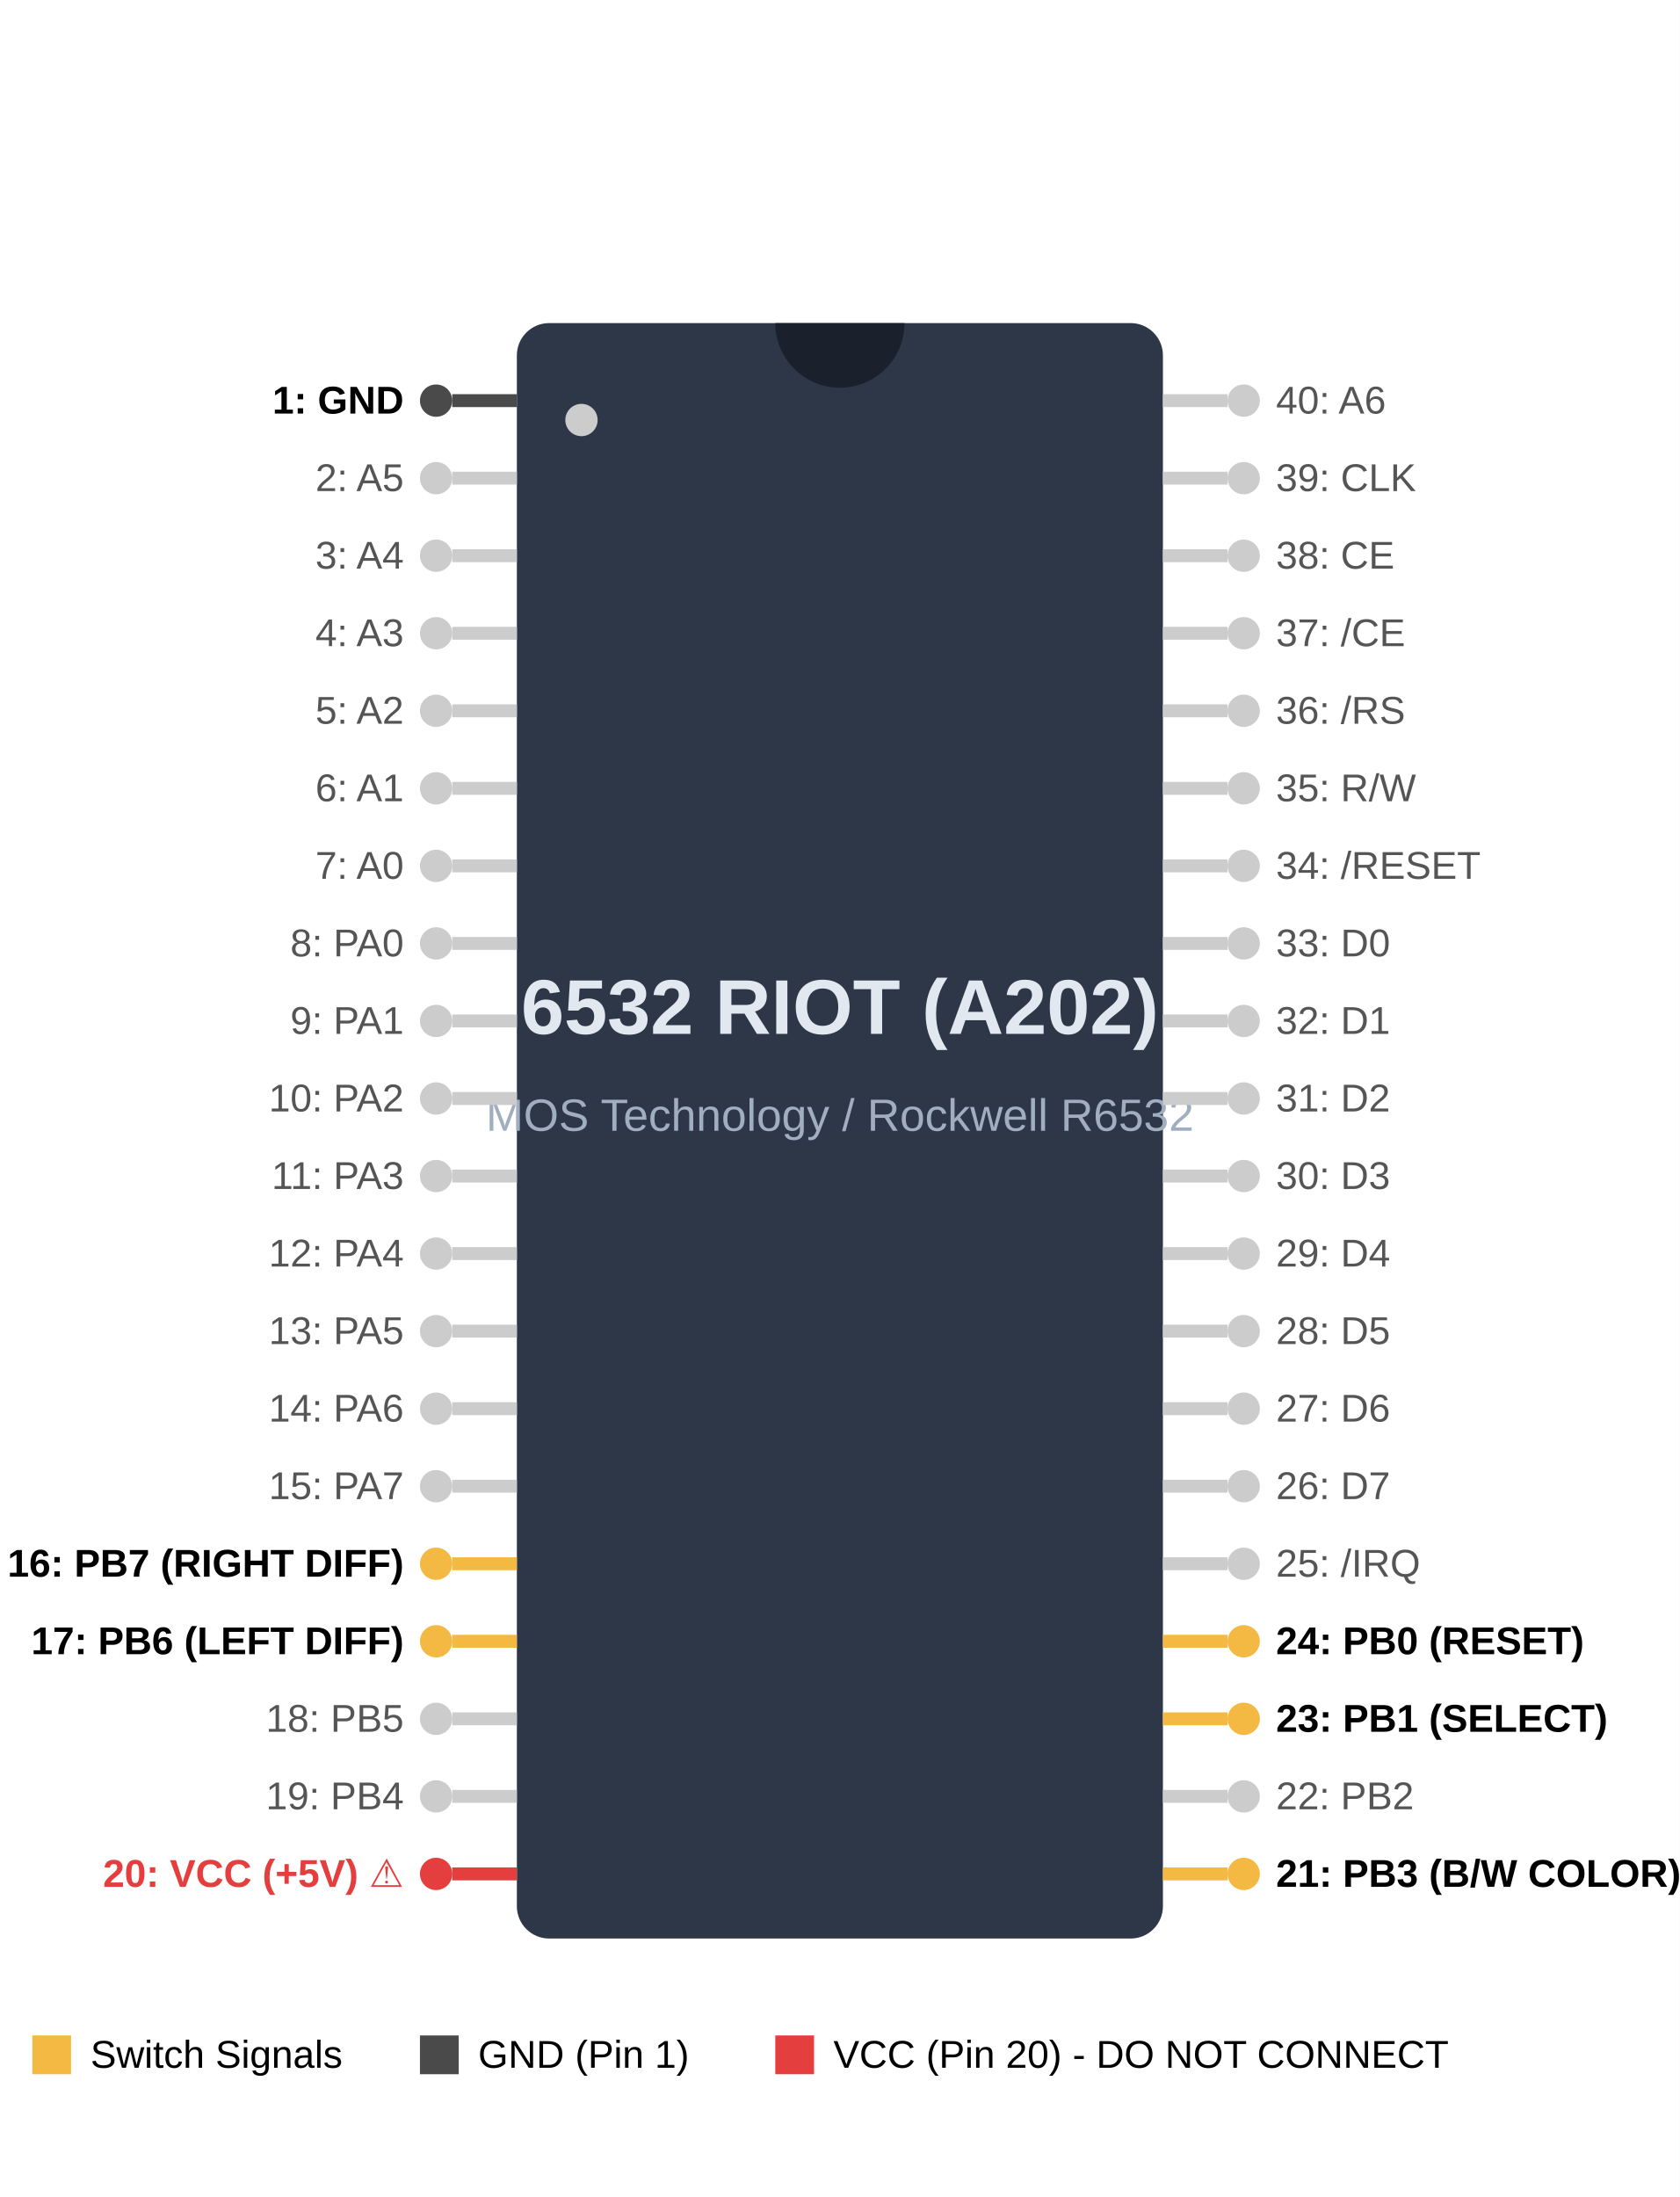
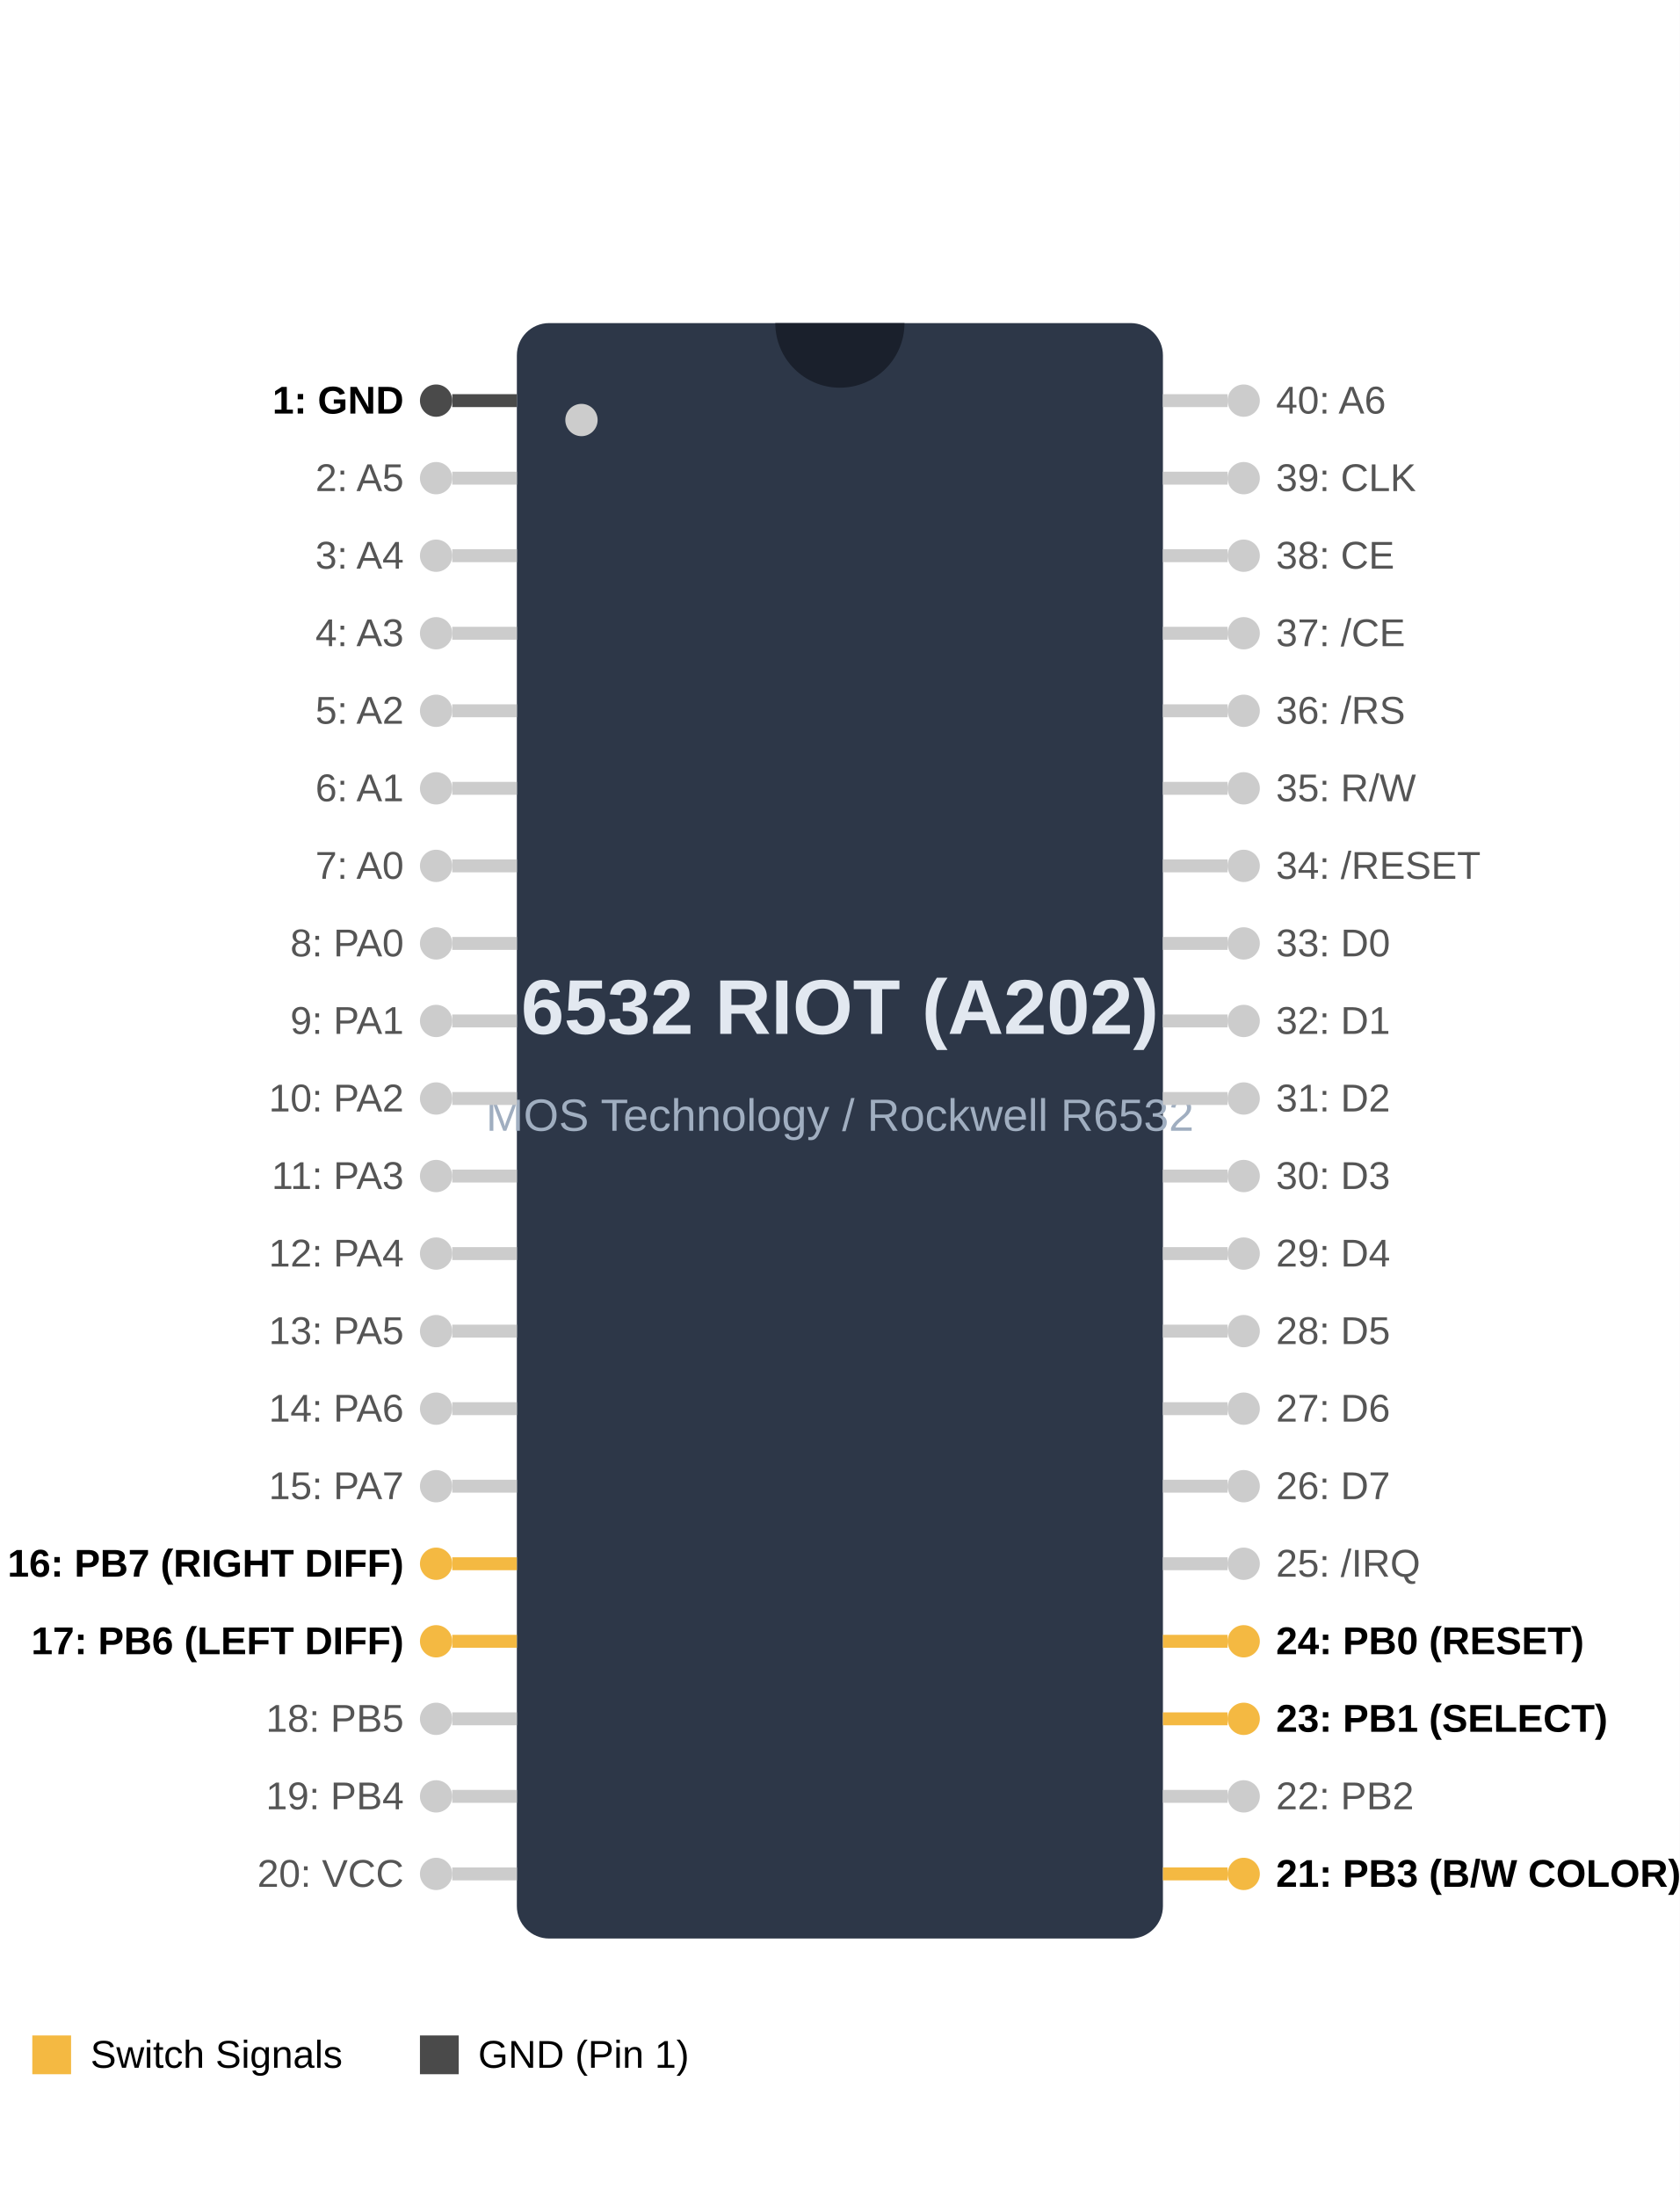
<svg xmlns="http://www.w3.org/2000/svg" viewBox="0 0 520 680" role="img" aria-labelledby="riot-title riot-desc">
  <rect x="0" y="0" width="520" height="680" fill="#ffffff" />
  <rect x="160" y="100" width="200" height="500" rx="10" ry="10" fill="#2D3748" />
  <path d="M 240 100 A 20 20 0 0 0 280 100" fill="#1A202C" />
  <circle cx="180" cy="130" r="5" fill="#CCCCCC" />
  <text x="260" y="320" text-anchor="middle" font-family="Arial, sans-serif" font-size="24" font-weight="bold" fill="#E2E8F0">6532 RIOT (A202)</text>
  <text x="260" y="350" text-anchor="middle" font-family="Arial, sans-serif" font-size="14" fill="#A0AEC0">MOS Technology / Rockwell R6532</text>
  <g font-family="Arial, sans-serif" font-size="12">
    <line x1="160" y1="124" x2="140" y2="124" stroke="#4A4A4A" stroke-width="4" />
    <circle cx="135" cy="124" r="5" fill="#4A4A4A" />
    <text x="125" y="128" text-anchor="end" font-weight="bold" fill="#000000">1: GND</text>
    <line x1="160" y1="148" x2="140" y2="148" stroke="#CCCCCC" stroke-width="4" />
    <circle cx="135" cy="148" r="5" fill="#CCCCCC" />
    <text x="125" y="152" text-anchor="end" fill="#555555">2: A5</text>
    <line x1="160" y1="172" x2="140" y2="172" stroke="#CCCCCC" stroke-width="4" />
    <circle cx="135" cy="172" r="5" fill="#CCCCCC" />
    <text x="125" y="176" text-anchor="end" fill="#555555">3: A4</text>
    <line x1="160" y1="196" x2="140" y2="196" stroke="#CCCCCC" stroke-width="4" />
    <circle cx="135" cy="196" r="5" fill="#CCCCCC" />
    <text x="125" y="200" text-anchor="end" fill="#555555">4: A3</text>
    <line x1="160" y1="220" x2="140" y2="220" stroke="#CCCCCC" stroke-width="4" />
    <circle cx="135" cy="220" r="5" fill="#CCCCCC" />
    <text x="125" y="224" text-anchor="end" fill="#555555">5: A2</text>
    <line x1="160" y1="244" x2="140" y2="244" stroke="#CCCCCC" stroke-width="4" />
    <circle cx="135" cy="244" r="5" fill="#CCCCCC" />
    <text x="125" y="248" text-anchor="end" fill="#555555">6: A1</text>
    <line x1="160" y1="268" x2="140" y2="268" stroke="#CCCCCC" stroke-width="4" />
    <circle cx="135" cy="268" r="5" fill="#CCCCCC" />
    <text x="125" y="272" text-anchor="end" fill="#555555">7: A0</text>
    <line x1="160" y1="292" x2="140" y2="292" stroke="#CCCCCC" stroke-width="4" />
    <circle cx="135" cy="292" r="5" fill="#CCCCCC" />
    <text x="125" y="296" text-anchor="end" fill="#555555">8: PA0</text>
    <line x1="160" y1="316" x2="140" y2="316" stroke="#CCCCCC" stroke-width="4" />
    <circle cx="135" cy="316" r="5" fill="#CCCCCC" />
    <text x="125" y="320" text-anchor="end" fill="#555555">9: PA1</text>
    <line x1="160" y1="340" x2="140" y2="340" stroke="#CCCCCC" stroke-width="4" />
    <circle cx="135" cy="340" r="5" fill="#CCCCCC" />
    <text x="125" y="344" text-anchor="end" fill="#555555">10: PA2</text>
    <line x1="160" y1="364" x2="140" y2="364" stroke="#CCCCCC" stroke-width="4" />
    <circle cx="135" cy="364" r="5" fill="#CCCCCC" />
    <text x="125" y="368" text-anchor="end" fill="#555555">11: PA3</text>
    <line x1="160" y1="388" x2="140" y2="388" stroke="#CCCCCC" stroke-width="4" />
    <circle cx="135" cy="388" r="5" fill="#CCCCCC" />
    <text x="125" y="392" text-anchor="end" fill="#555555">12: PA4</text>
    <line x1="160" y1="412" x2="140" y2="412" stroke="#CCCCCC" stroke-width="4" />
    <circle cx="135" cy="412" r="5" fill="#CCCCCC" />
    <text x="125" y="416" text-anchor="end" fill="#555555">13: PA5</text>
    <line x1="160" y1="436" x2="140" y2="436" stroke="#CCCCCC" stroke-width="4" />
    <circle cx="135" cy="436" r="5" fill="#CCCCCC" />
    <text x="125" y="440" text-anchor="end" fill="#555555">14: PA6</text>
    <line x1="160" y1="460" x2="140" y2="460" stroke="#CCCCCC" stroke-width="4" />
    <circle cx="135" cy="460" r="5" fill="#CCCCCC" />
    <text x="125" y="464" text-anchor="end" fill="#555555">15: PA7</text>
    <line x1="160" y1="484" x2="140" y2="484" stroke="#F4B942" stroke-width="4" />
    <circle cx="135" cy="484" r="5" fill="#F4B942" />
    <text x="125" y="488" text-anchor="end" font-weight="bold" fill="#000000">16: PB7 (RIGHT DIFF)</text>
    <line x1="160" y1="508" x2="140" y2="508" stroke="#F4B942" stroke-width="4" />
    <circle cx="135" cy="508" r="5" fill="#F4B942" />
    <text x="125" y="512" text-anchor="end" font-weight="bold" fill="#000000">17: PB6 (LEFT DIFF)</text>
    <line x1="160" y1="532" x2="140" y2="532" stroke="#CCCCCC" stroke-width="4" />
    <circle cx="135" cy="532" r="5" fill="#CCCCCC" />
    <text x="125" y="536" text-anchor="end" fill="#555555">18: PB5</text>
    <line x1="160" y1="556" x2="140" y2="556" stroke="#CCCCCC" stroke-width="4" />
    <circle cx="135" cy="556" r="5" fill="#CCCCCC" />
    <text x="125" y="560" text-anchor="end" fill="#555555">19: PB4</text>
-     <line x1="160" y1="580" x2="140" y2="580" stroke="#E53E3E" stroke-width="4" />
-     <circle cx="135" cy="580" r="5" fill="#E53E3E" />
-     <text x="125" y="584" text-anchor="end" font-weight="bold" fill="#E53E3E">20: VCC (+5V) ⚠</text>
+     <line x1="160" y1="580" x2="140" y2="580" stroke="#CCCCCC" stroke-width="4" />
+     <circle cx="135" cy="580" r="5" fill="#CCCCCC" />
+     <text x="125" y="584" text-anchor="end" fill="#555555">20: VCC</text>
    <line x1="360" y1="580" x2="380" y2="580" stroke="#F4B942" stroke-width="4" />
    <circle cx="385" cy="580" r="5" fill="#F4B942" />
    <text x="395" y="584" text-anchor="start" font-weight="bold" fill="#000000">21: PB3 (B/W COLOR)</text>
    <line x1="360" y1="556" x2="380" y2="556" stroke="#CCCCCC" stroke-width="4" />
    <circle cx="385" cy="556" r="5" fill="#CCCCCC" />
    <text x="395" y="560" text-anchor="start" fill="#555555">22: PB2</text>
    <line x1="360" y1="532" x2="380" y2="532" stroke="#F4B942" stroke-width="4" />
    <circle cx="385" cy="532" r="5" fill="#F4B942" />
    <text x="395" y="536" text-anchor="start" font-weight="bold" fill="#000000">23: PB1 (SELECT)</text>
    <line x1="360" y1="508" x2="380" y2="508" stroke="#F4B942" stroke-width="4" />
    <circle cx="385" cy="508" r="5" fill="#F4B942" />
    <text x="395" y="512" text-anchor="start" font-weight="bold" fill="#000000">24: PB0 (RESET)</text>
    <line x1="360" y1="484" x2="380" y2="484" stroke="#CCCCCC" stroke-width="4" />
    <circle cx="385" cy="484" r="5" fill="#CCCCCC" />
    <text x="395" y="488" text-anchor="start" fill="#555555">25: /IRQ</text>
    <line x1="360" y1="460" x2="380" y2="460" stroke="#CCCCCC" stroke-width="4" />
    <circle cx="385" cy="460" r="5" fill="#CCCCCC" />
    <text x="395" y="464" text-anchor="start" fill="#555555">26: D7</text>
    <line x1="360" y1="436" x2="380" y2="436" stroke="#CCCCCC" stroke-width="4" />
    <circle cx="385" cy="436" r="5" fill="#CCCCCC" />
    <text x="395" y="440" text-anchor="start" fill="#555555">27: D6</text>
    <line x1="360" y1="412" x2="380" y2="412" stroke="#CCCCCC" stroke-width="4" />
    <circle cx="385" cy="412" r="5" fill="#CCCCCC" />
    <text x="395" y="416" text-anchor="start" fill="#555555">28: D5</text>
    <line x1="360" y1="388" x2="380" y2="388" stroke="#CCCCCC" stroke-width="4" />
    <circle cx="385" cy="388" r="5" fill="#CCCCCC" />
    <text x="395" y="392" text-anchor="start" fill="#555555">29: D4</text>
    <line x1="360" y1="364" x2="380" y2="364" stroke="#CCCCCC" stroke-width="4" />
    <circle cx="385" cy="364" r="5" fill="#CCCCCC" />
    <text x="395" y="368" text-anchor="start" fill="#555555">30: D3</text>
    <line x1="360" y1="340" x2="380" y2="340" stroke="#CCCCCC" stroke-width="4" />
    <circle cx="385" cy="340" r="5" fill="#CCCCCC" />
    <text x="395" y="344" text-anchor="start" fill="#555555">31: D2</text>
    <line x1="360" y1="316" x2="380" y2="316" stroke="#CCCCCC" stroke-width="4" />
    <circle cx="385" cy="316" r="5" fill="#CCCCCC" />
    <text x="395" y="320" text-anchor="start" fill="#555555">32: D1</text>
    <line x1="360" y1="292" x2="380" y2="292" stroke="#CCCCCC" stroke-width="4" />
    <circle cx="385" cy="292" r="5" fill="#CCCCCC" />
    <text x="395" y="296" text-anchor="start" fill="#555555">33: D0</text>
    <line x1="360" y1="268" x2="380" y2="268" stroke="#CCCCCC" stroke-width="4" />
    <circle cx="385" cy="268" r="5" fill="#CCCCCC" />
    <text x="395" y="272" text-anchor="start" fill="#555555">34: /RESET</text>
    <line x1="360" y1="244" x2="380" y2="244" stroke="#CCCCCC" stroke-width="4" />
    <circle cx="385" cy="244" r="5" fill="#CCCCCC" />
    <text x="395" y="248" text-anchor="start" fill="#555555">35: R/W</text>
    <line x1="360" y1="220" x2="380" y2="220" stroke="#CCCCCC" stroke-width="4" />
    <circle cx="385" cy="220" r="5" fill="#CCCCCC" />
    <text x="395" y="224" text-anchor="start" fill="#555555">36: /RS</text>
    <line x1="360" y1="196" x2="380" y2="196" stroke="#CCCCCC" stroke-width="4" />
    <circle cx="385" cy="196" r="5" fill="#CCCCCC" />
    <text x="395" y="200" text-anchor="start" fill="#555555">37: /CE</text>
    <line x1="360" y1="172" x2="380" y2="172" stroke="#CCCCCC" stroke-width="4" />
    <circle cx="385" cy="172" r="5" fill="#CCCCCC" />
    <text x="395" y="176" text-anchor="start" fill="#555555">38: CE</text>
    <line x1="360" y1="148" x2="380" y2="148" stroke="#CCCCCC" stroke-width="4" />
    <circle cx="385" cy="148" r="5" fill="#CCCCCC" />
    <text x="395" y="152" text-anchor="start" fill="#555555">39: CLK</text>
    <line x1="360" y1="124" x2="380" y2="124" stroke="#CCCCCC" stroke-width="4" />
    <circle cx="385" cy="124" r="5" fill="#CCCCCC" />
    <text x="395" y="128" text-anchor="start" fill="#555555">40: A6</text>
  </g>
  <g transform="translate(10, 630)" font-family="Arial, sans-serif" font-size="12">
    <rect x="0" y="0" width="12" height="12" fill="#F4B942" />
    <text x="18" y="10" fill="#000000">Switch Signals</text>
    <rect x="120" y="0" width="12" height="12" fill="#4A4A4A" />
    <text x="138" y="10" fill="#000000">GND (Pin 1)</text>
-     <rect x="230" y="0" width="12" height="12" fill="#E53E3E" />
-     <text x="248" y="10" fill="#000000">VCC (Pin 20) - DO NOT CONNECT</text>
  </g>
</svg>
